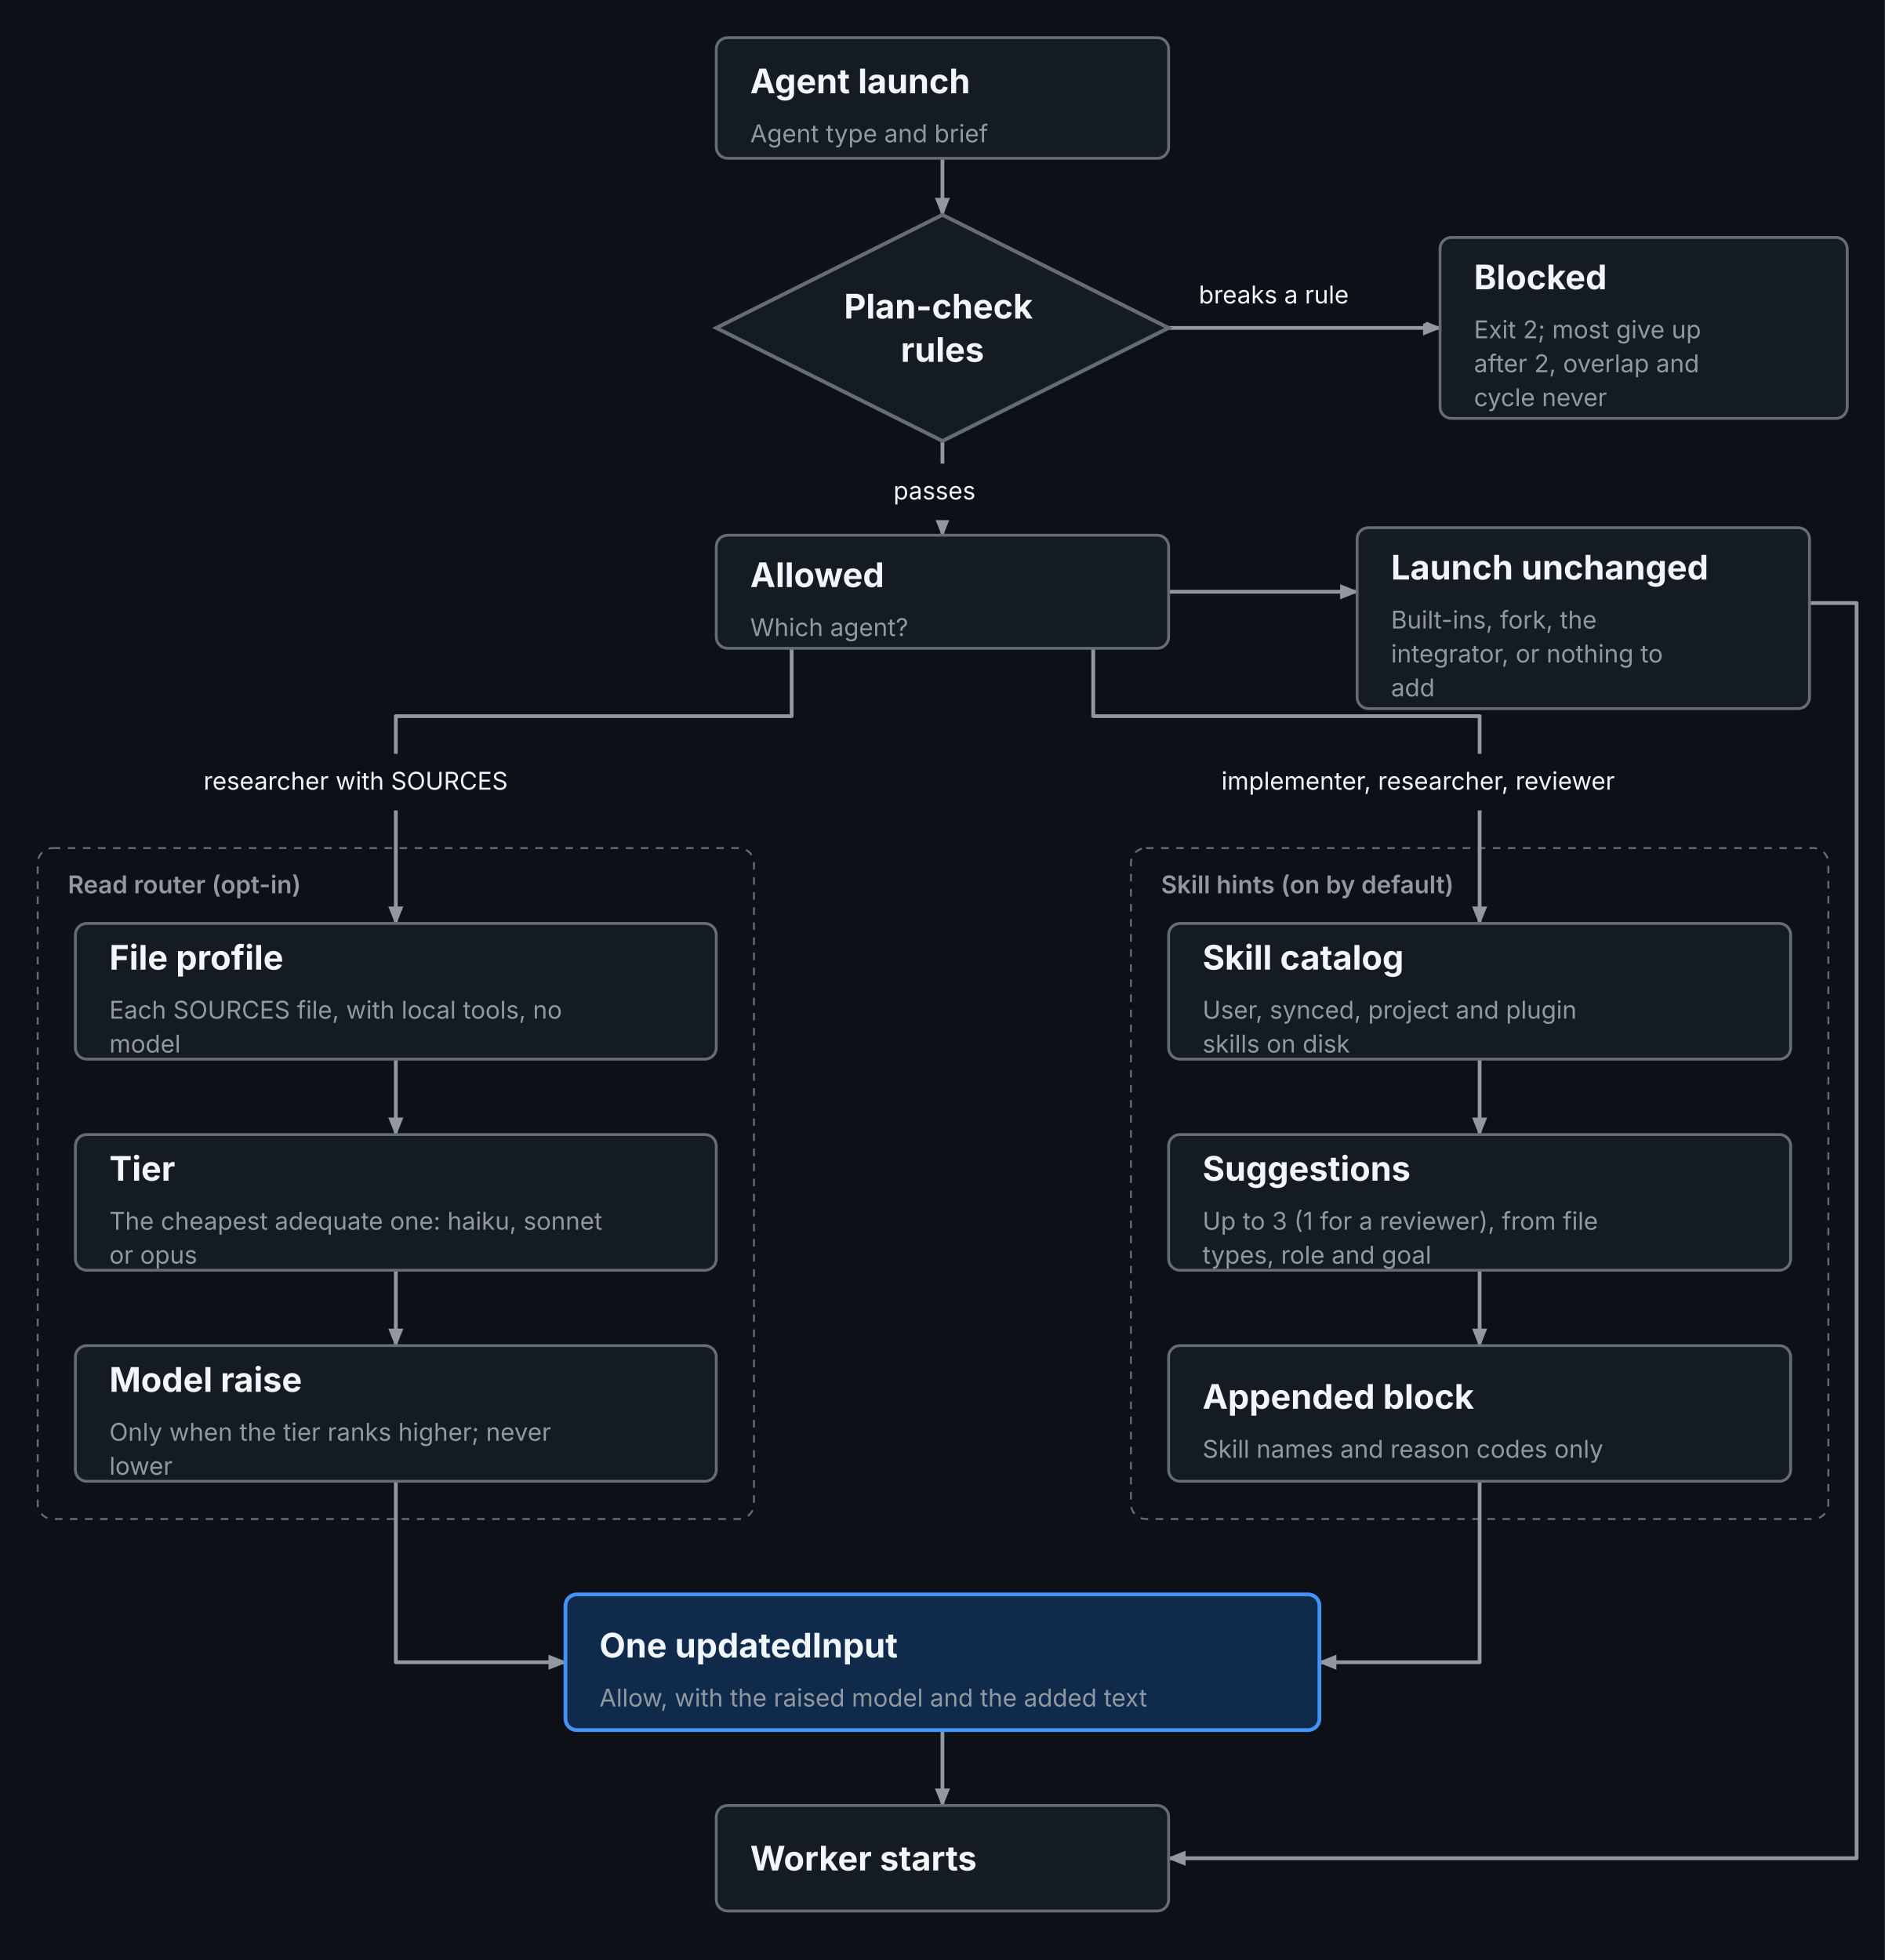
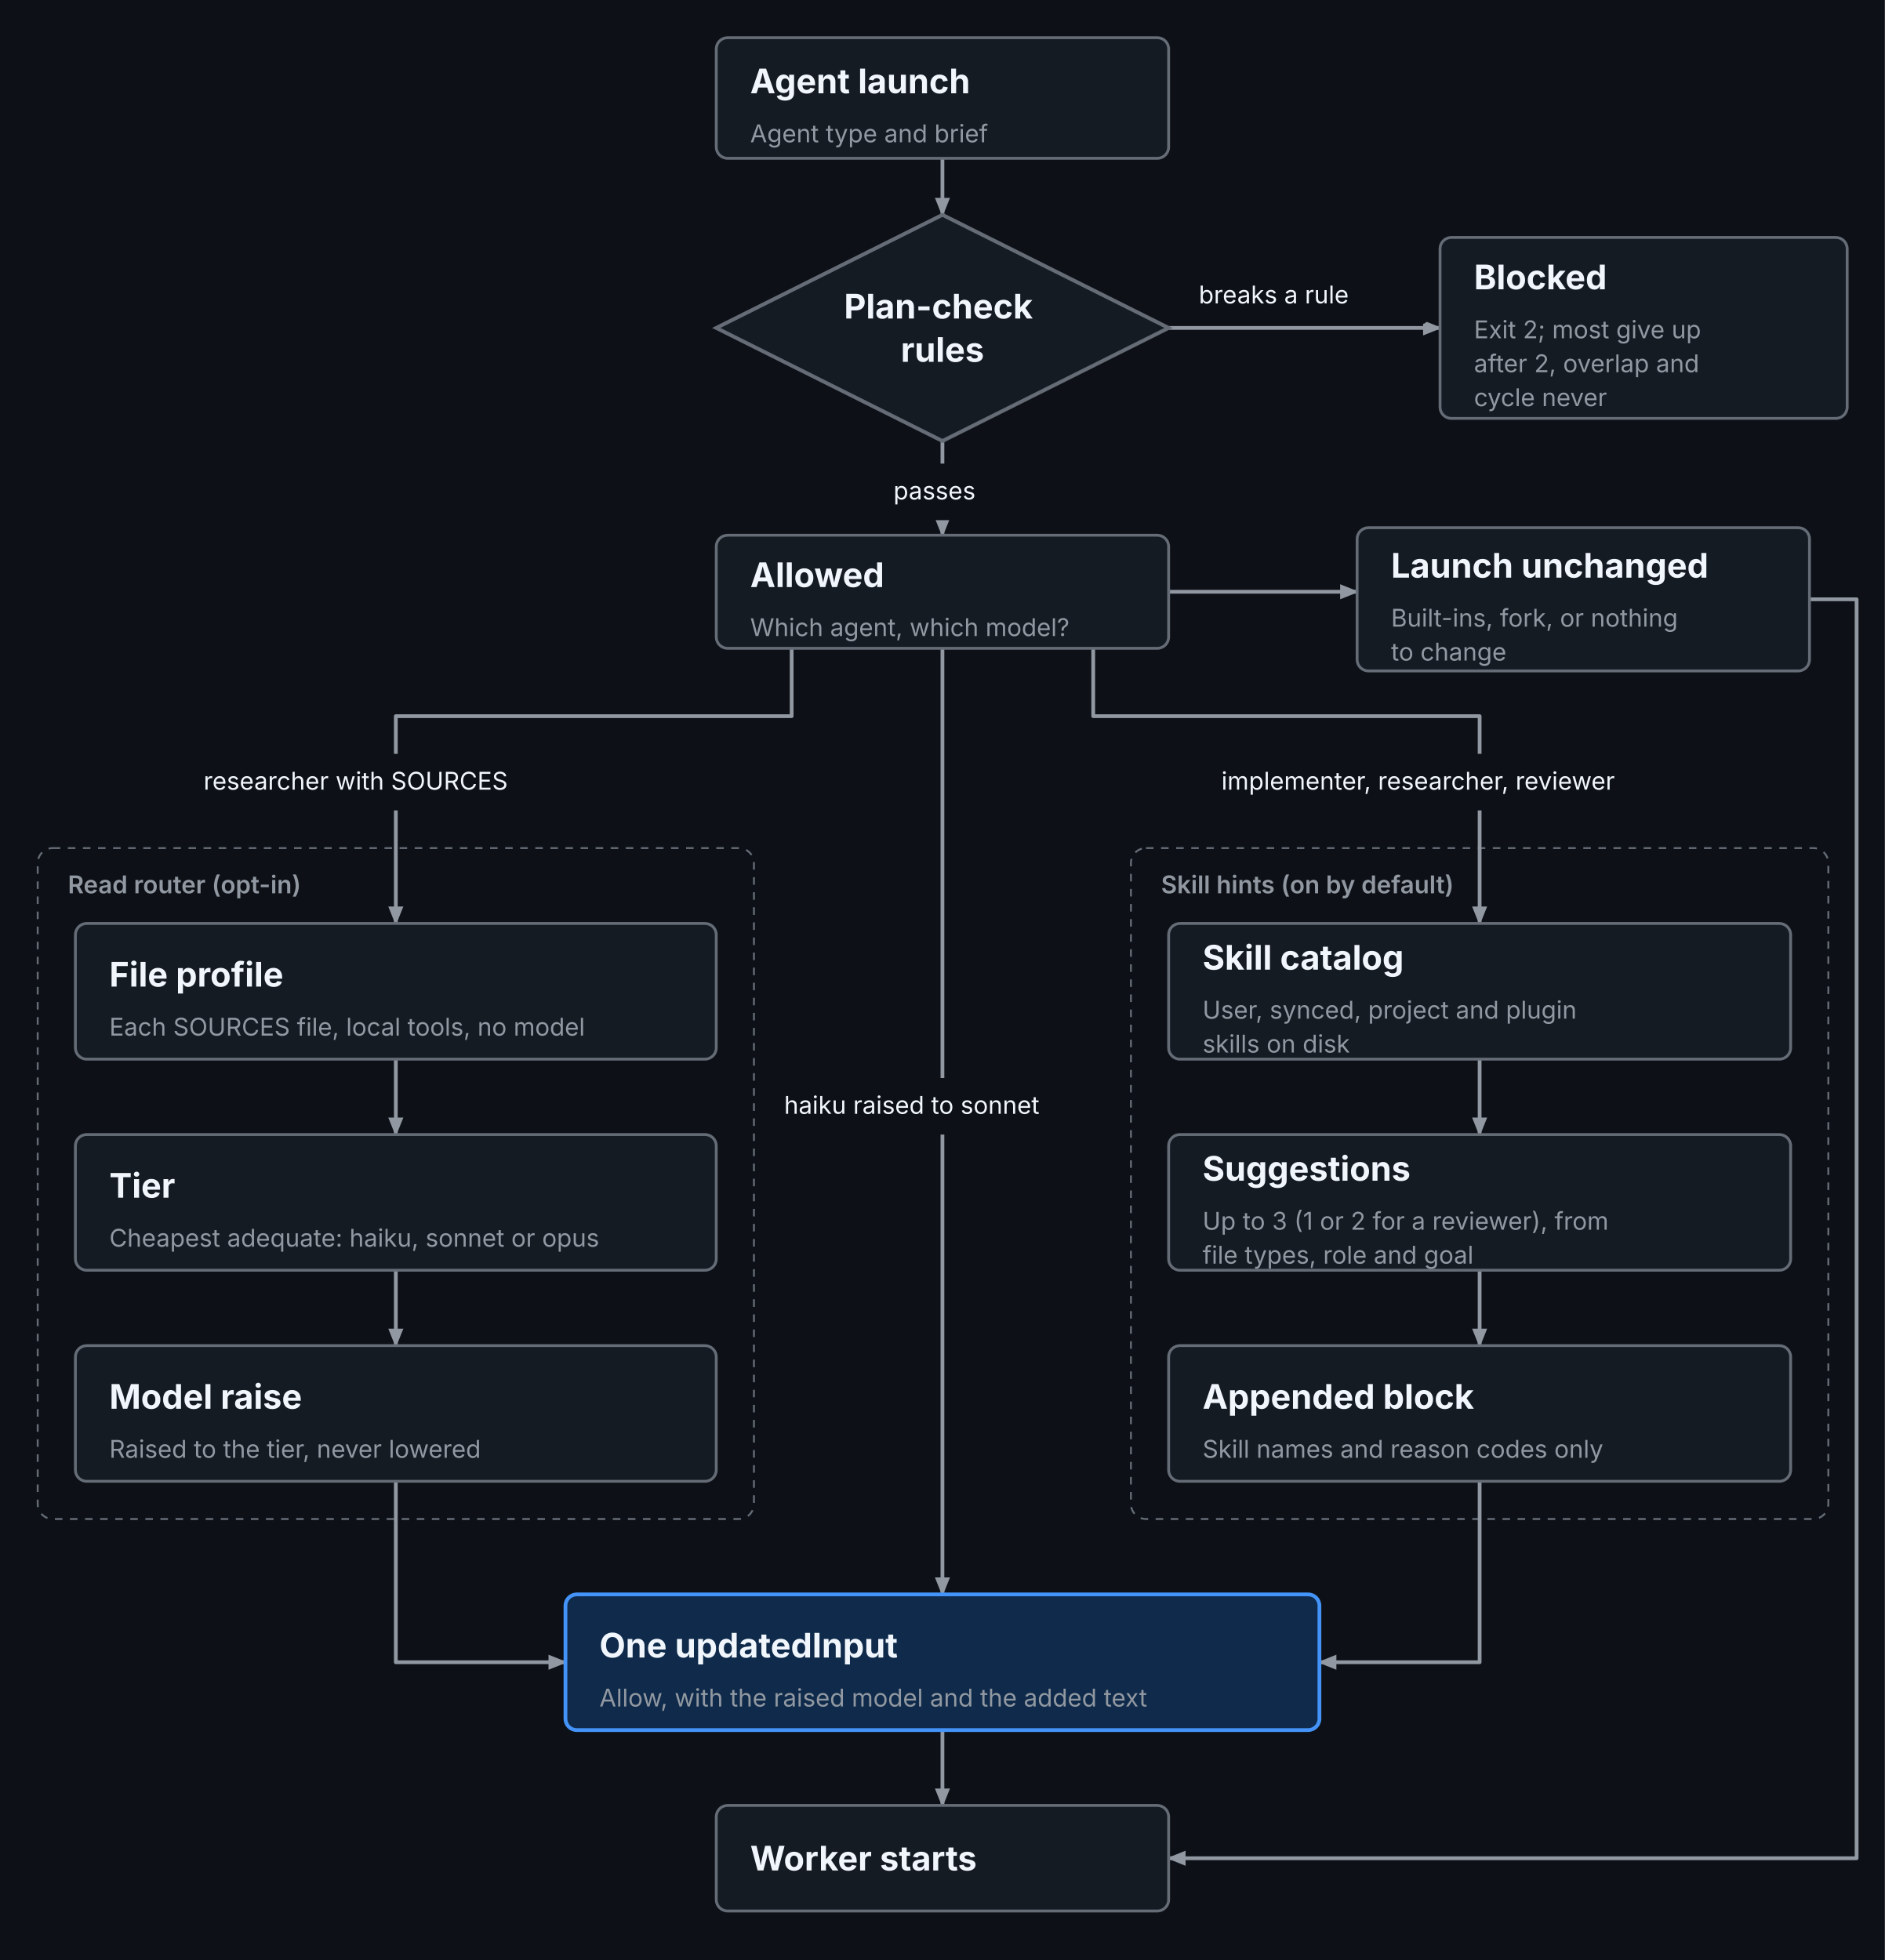
- <svg xmlns="http://www.w3.org/2000/svg" viewBox="0 0 1000 1040" width="1000" height="1040" role="img" aria-labelledby="dc-8a5f1dd43d-title dc-8a5f1dd43d-desc" font-family="system-ui, -apple-system, Segoe UI, sans-serif">
+ <svg xmlns="http://www.w3.org/2000/svg" viewBox="0 0 1000 1040" width="1000" height="1040" role="img" aria-labelledby="dc-6cb64c8443-title dc-6cb64c8443-desc" font-family="system-ui, -apple-system, Segoe UI, sans-serif">
  <defs>
-     <marker id="dc-8a5f1dd43d-arrow" markerWidth="10" markerHeight="8" refX="9" refY="4" orient="auto" markerUnits="userSpaceOnUse">
+     <marker id="dc-6cb64c8443-arrow" markerWidth="10" markerHeight="8" refX="9" refY="4" orient="auto" markerUnits="userSpaceOnUse">
      <path d="M0 0 L10 4 L0 8 Z" fill="#9198a1" />
    </marker>
  </defs>
  <rect width="1000" height="1040" fill="#0d1117" aria-hidden="true" />
  <rect x="20" y="450" width="380" height="356" rx="8" fill="none" stroke="#656c76" stroke-dasharray="4 4" />
  <text x="36" y="474" font-size="13" font-weight="600" fill="#9198a1" text-anchor="start">
    <tspan x="36" dy="0">Read router (opt-in)</tspan>
  </text>
  <rect x="600" y="450" width="370" height="356" rx="8" fill="none" stroke="#656c76" stroke-dasharray="4 4" />
  <text x="616" y="474" font-size="13" font-weight="600" fill="#9198a1" text-anchor="start">
    <tspan x="616" dy="0">Skill hints (on by default)</tspan>
  </text>
-   <polyline data-edge="w-check" points="500,84 500,114" fill="none" stroke="#9198a1" stroke-width="2" stroke-linejoin="round" marker-end="url(#dc-8a5f1dd43d-arrow)" />
-   <polyline data-edge="w-block" points="620,174 764,174" fill="none" stroke="#9198a1" stroke-width="2" stroke-linejoin="round" marker-end="url(#dc-8a5f1dd43d-arrow)" />
-   <polyline data-edge="w-allow" points="500,234 500,284" fill="none" stroke="#9198a1" stroke-width="2" stroke-linejoin="round" marker-end="url(#dc-8a5f1dd43d-arrow)" />
-   <polyline data-edge="w-unchanged" points="620,314 720,314" fill="none" stroke="#9198a1" stroke-width="2" stroke-linejoin="round" marker-end="url(#dc-8a5f1dd43d-arrow)" />
-   <polyline data-edge="w-router" points="420,344 420,380 210,380 210,490" fill="none" stroke="#9198a1" stroke-width="2" stroke-linejoin="round" marker-end="url(#dc-8a5f1dd43d-arrow)" />
-   <polyline data-edge="w-hints" points="580,344 580,380 785,380 785,490" fill="none" stroke="#9198a1" stroke-width="2" stroke-linejoin="round" marker-end="url(#dc-8a5f1dd43d-arrow)" />
-   <polyline data-edge="w-tier" points="210,562 210,602" fill="none" stroke="#9198a1" stroke-width="2" stroke-linejoin="round" marker-end="url(#dc-8a5f1dd43d-arrow)" />
-   <polyline data-edge="w-raise" points="210,674 210,714" fill="none" stroke="#9198a1" stroke-width="2" stroke-linejoin="round" marker-end="url(#dc-8a5f1dd43d-arrow)" />
-   <polyline data-edge="w-pick" points="785,562 785,602" fill="none" stroke="#9198a1" stroke-width="2" stroke-linejoin="round" marker-end="url(#dc-8a5f1dd43d-arrow)" />
-   <polyline data-edge="w-append" points="785,674 785,714" fill="none" stroke="#9198a1" stroke-width="2" stroke-linejoin="round" marker-end="url(#dc-8a5f1dd43d-arrow)" />
-   <polyline data-edge="w-merge-router" points="210,786 210,882 300,882" fill="none" stroke="#9198a1" stroke-width="2" stroke-linejoin="round" marker-end="url(#dc-8a5f1dd43d-arrow)" />
-   <polyline data-edge="w-merge-hints" points="785,786 785,882 700,882" fill="none" stroke="#9198a1" stroke-width="2" stroke-linejoin="round" marker-end="url(#dc-8a5f1dd43d-arrow)" />
-   <polyline data-edge="w-start" points="500,918 500,958" fill="none" stroke="#9198a1" stroke-width="2" stroke-linejoin="round" marker-end="url(#dc-8a5f1dd43d-arrow)" />
-   <polyline data-edge="w-start-plain" points="960,320 985,320 985,986 620,986" fill="none" stroke="#9198a1" stroke-width="2" stroke-linejoin="round" marker-end="url(#dc-8a5f1dd43d-arrow)" />
-   <g id="dc-8a5f1dd43d-node-launch" data-node="launch" data-x="380" data-y="20" data-w="240" data-h="64">
+   <polyline data-edge="w-check" points="500,84 500,114" fill="none" stroke="#9198a1" stroke-width="2" stroke-linejoin="round" marker-end="url(#dc-6cb64c8443-arrow)" />
+   <polyline data-edge="w-block" points="620,174 764,174" fill="none" stroke="#9198a1" stroke-width="2" stroke-linejoin="round" marker-end="url(#dc-6cb64c8443-arrow)" />
+   <polyline data-edge="w-allow" points="500,234 500,284" fill="none" stroke="#9198a1" stroke-width="2" stroke-linejoin="round" marker-end="url(#dc-6cb64c8443-arrow)" />
+   <polyline data-edge="w-unchanged" points="620,314 720,314" fill="none" stroke="#9198a1" stroke-width="2" stroke-linejoin="round" marker-end="url(#dc-6cb64c8443-arrow)" />
+   <polyline data-edge="w-router" points="420,344 420,380 210,380 210,490" fill="none" stroke="#9198a1" stroke-width="2" stroke-linejoin="round" marker-end="url(#dc-6cb64c8443-arrow)" />
+   <polyline data-edge="w-haiku" points="500,344 500,846" fill="none" stroke="#9198a1" stroke-width="2" stroke-linejoin="round" marker-end="url(#dc-6cb64c8443-arrow)" />
+   <polyline data-edge="w-hints" points="580,344 580,380 785,380 785,490" fill="none" stroke="#9198a1" stroke-width="2" stroke-linejoin="round" marker-end="url(#dc-6cb64c8443-arrow)" />
+   <polyline data-edge="w-tier" points="210,562 210,602" fill="none" stroke="#9198a1" stroke-width="2" stroke-linejoin="round" marker-end="url(#dc-6cb64c8443-arrow)" />
+   <polyline data-edge="w-raise" points="210,674 210,714" fill="none" stroke="#9198a1" stroke-width="2" stroke-linejoin="round" marker-end="url(#dc-6cb64c8443-arrow)" />
+   <polyline data-edge="w-pick" points="785,562 785,602" fill="none" stroke="#9198a1" stroke-width="2" stroke-linejoin="round" marker-end="url(#dc-6cb64c8443-arrow)" />
+   <polyline data-edge="w-append" points="785,674 785,714" fill="none" stroke="#9198a1" stroke-width="2" stroke-linejoin="round" marker-end="url(#dc-6cb64c8443-arrow)" />
+   <polyline data-edge="w-merge-router" points="210,786 210,882 300,882" fill="none" stroke="#9198a1" stroke-width="2" stroke-linejoin="round" marker-end="url(#dc-6cb64c8443-arrow)" />
+   <polyline data-edge="w-merge-hints" points="785,786 785,882 700,882" fill="none" stroke="#9198a1" stroke-width="2" stroke-linejoin="round" marker-end="url(#dc-6cb64c8443-arrow)" />
+   <polyline data-edge="w-start" points="500,918 500,958" fill="none" stroke="#9198a1" stroke-width="2" stroke-linejoin="round" marker-end="url(#dc-6cb64c8443-arrow)" />
+   <polyline data-edge="w-start-plain" points="960,318 985,318 985,986 620,986" fill="none" stroke="#9198a1" stroke-width="2" stroke-linejoin="round" marker-end="url(#dc-6cb64c8443-arrow)" />
+   <g id="dc-6cb64c8443-node-launch" data-node="launch" data-x="380" data-y="20" data-w="240" data-h="64">
    <rect x="380" y="20" width="240" height="64" rx="6" fill="#151b23" stroke="#656c76" stroke-width="1.5" />
    <text x="398" y="49.5" font-size="18" font-weight="650" fill="#f0f6fc" text-anchor="start" data-node-text="launch">
      <tspan x="398" dy="0">Agent launch</tspan>
    </text>
    <text x="398" y="75.5" font-size="13" font-weight="400" fill="#9198a1" text-anchor="start" data-node-text="launch">
      <tspan x="398" dy="0">Agent type and brief</tspan>
    </text>
  </g>
-   <g id="dc-8a5f1dd43d-node-rules" data-node="rules" data-x="380" data-y="114" data-w="240" data-h="120">
+   <g id="dc-6cb64c8443-node-rules" data-node="rules" data-x="380" data-y="114" data-w="240" data-h="120">
    <polygon points="500.0,114 620,174.0 500.0,234 380,174.0" fill="#151b23" stroke="#656c76" stroke-width="2" />
    <text x="500.0" y="169.0" font-size="18" font-weight="650" fill="#f0f6fc" text-anchor="middle" data-node-text="rules">
      <tspan x="500.0" dy="0">Plan-check</tspan>
      <tspan x="500.0" dy="23">rules</tspan>
    </text>
  </g>
-   <g id="dc-8a5f1dd43d-node-blocked" data-node="blocked" data-x="764" data-y="126" data-w="216" data-h="96">
+   <g id="dc-6cb64c8443-node-blocked" data-node="blocked" data-x="764" data-y="126" data-w="216" data-h="96">
    <rect x="764" y="126" width="216" height="96" rx="6" fill="#151b23" stroke="#656c76" stroke-width="1.5" />
    <text x="782" y="153.5" font-size="18" font-weight="650" fill="#f0f6fc" text-anchor="start" data-node-text="blocked">
      <tspan x="782" dy="0">Blocked</tspan>
    </text>
    <text x="782" y="179.5" font-size="13" font-weight="400" fill="#9198a1" text-anchor="start" data-node-text="blocked">
      <tspan x="782" dy="0">Exit 2; most give up</tspan>
      <tspan x="782" dy="18">after 2, overlap and</tspan>
      <tspan x="782" dy="18">cycle never</tspan>
    </text>
  </g>
-   <g id="dc-8a5f1dd43d-node-allowed" data-node="allowed" data-x="380" data-y="284" data-w="240" data-h="60">
+   <g id="dc-6cb64c8443-node-allowed" data-node="allowed" data-x="380" data-y="284" data-w="240" data-h="60">
    <rect x="380" y="284" width="240" height="60" rx="6" fill="#151b23" stroke="#656c76" stroke-width="1.5" />
    <text x="398" y="311.5" font-size="18" font-weight="650" fill="#f0f6fc" text-anchor="start" data-node-text="allowed">
      <tspan x="398" dy="0">Allowed</tspan>
    </text>
    <text x="398" y="337.5" font-size="13" font-weight="400" fill="#9198a1" text-anchor="start" data-node-text="allowed">
-       <tspan x="398" dy="0">Which agent?</tspan>
+       <tspan x="398" dy="0">Which agent, which model?</tspan>
    </text>
  </g>
-   <g id="dc-8a5f1dd43d-node-unchanged" data-node="unchanged" data-x="720" data-y="280" data-w="240" data-h="96">
-     <rect x="720" y="280" width="240" height="96" rx="6" fill="#151b23" stroke="#656c76" stroke-width="1.5" />
-     <text x="738" y="307.5" font-size="18" font-weight="650" fill="#f0f6fc" text-anchor="start" data-node-text="unchanged">
+   <g id="dc-6cb64c8443-node-unchanged" data-node="unchanged" data-x="720" data-y="280" data-w="240" data-h="76">
+     <rect x="720" y="280" width="240" height="76" rx="6" fill="#151b23" stroke="#656c76" stroke-width="1.5" />
+     <text x="738" y="306.5" font-size="18" font-weight="650" fill="#f0f6fc" text-anchor="start" data-node-text="unchanged">
      <tspan x="738" dy="0">Launch unchanged</tspan>
    </text>
-     <text x="738" y="333.5" font-size="13" font-weight="400" fill="#9198a1" text-anchor="start" data-node-text="unchanged">
-       <tspan x="738" dy="0">Built-ins, fork, the</tspan>
-       <tspan x="738" dy="18">integrator, or nothing to</tspan>
-       <tspan x="738" dy="18">add</tspan>
+     <text x="738" y="332.5" font-size="13" font-weight="400" fill="#9198a1" text-anchor="start" data-node-text="unchanged">
+       <tspan x="738" dy="0">Built-ins, fork, or nothing</tspan>
+       <tspan x="738" dy="18">to change</tspan>
    </text>
  </g>
-   <g id="dc-8a5f1dd43d-node-profile" data-node="profile" data-x="40" data-y="490" data-w="340" data-h="72">
+   <g id="dc-6cb64c8443-node-profile" data-node="profile" data-x="40" data-y="490" data-w="340" data-h="72">
    <rect x="40" y="490" width="340" height="72" rx="6" fill="#151b23" stroke="#656c76" stroke-width="1.5" />
-     <text x="58" y="514.5" font-size="18" font-weight="650" fill="#f0f6fc" text-anchor="start" data-node-text="profile">
+     <text x="58" y="523.5" font-size="18" font-weight="650" fill="#f0f6fc" text-anchor="start" data-node-text="profile">
      <tspan x="58" dy="0">File profile</tspan>
    </text>
-     <text x="58" y="540.5" font-size="13" font-weight="400" fill="#9198a1" text-anchor="start" data-node-text="profile">
-       <tspan x="58" dy="0">Each SOURCES file, with local tools, no</tspan>
-       <tspan x="58" dy="18">model</tspan>
+     <text x="58" y="549.5" font-size="13" font-weight="400" fill="#9198a1" text-anchor="start" data-node-text="profile">
+       <tspan x="58" dy="0">Each SOURCES file, local tools, no model</tspan>
    </text>
  </g>
-   <g id="dc-8a5f1dd43d-node-tier" data-node="tier" data-x="40" data-y="602" data-w="340" data-h="72">
+   <g id="dc-6cb64c8443-node-tier" data-node="tier" data-x="40" data-y="602" data-w="340" data-h="72">
    <rect x="40" y="602" width="340" height="72" rx="6" fill="#151b23" stroke="#656c76" stroke-width="1.5" />
-     <text x="58" y="626.5" font-size="18" font-weight="650" fill="#f0f6fc" text-anchor="start" data-node-text="tier">
+     <text x="58" y="635.5" font-size="18" font-weight="650" fill="#f0f6fc" text-anchor="start" data-node-text="tier">
      <tspan x="58" dy="0">Tier</tspan>
    </text>
-     <text x="58" y="652.5" font-size="13" font-weight="400" fill="#9198a1" text-anchor="start" data-node-text="tier">
-       <tspan x="58" dy="0">The cheapest adequate one: haiku, sonnet</tspan>
-       <tspan x="58" dy="18">or opus</tspan>
+     <text x="58" y="661.5" font-size="13" font-weight="400" fill="#9198a1" text-anchor="start" data-node-text="tier">
+       <tspan x="58" dy="0">Cheapest adequate: haiku, sonnet or opus</tspan>
    </text>
  </g>
-   <g id="dc-8a5f1dd43d-node-raise" data-node="raise" data-x="40" data-y="714" data-w="340" data-h="72">
+   <g id="dc-6cb64c8443-node-raise" data-node="raise" data-x="40" data-y="714" data-w="340" data-h="72">
    <rect x="40" y="714" width="340" height="72" rx="6" fill="#151b23" stroke="#656c76" stroke-width="1.5" />
-     <text x="58" y="738.5" font-size="18" font-weight="650" fill="#f0f6fc" text-anchor="start" data-node-text="raise">
+     <text x="58" y="747.5" font-size="18" font-weight="650" fill="#f0f6fc" text-anchor="start" data-node-text="raise">
      <tspan x="58" dy="0">Model raise</tspan>
    </text>
-     <text x="58" y="764.5" font-size="13" font-weight="400" fill="#9198a1" text-anchor="start" data-node-text="raise">
-       <tspan x="58" dy="0">Only when the tier ranks higher; never</tspan>
-       <tspan x="58" dy="18">lower</tspan>
+     <text x="58" y="773.5" font-size="13" font-weight="400" fill="#9198a1" text-anchor="start" data-node-text="raise">
+       <tspan x="58" dy="0">Raised to the tier, never lowered</tspan>
    </text>
  </g>
-   <g id="dc-8a5f1dd43d-node-catalog" data-node="catalog" data-x="620" data-y="490" data-w="330" data-h="72">
+   <g id="dc-6cb64c8443-node-catalog" data-node="catalog" data-x="620" data-y="490" data-w="330" data-h="72">
    <rect x="620" y="490" width="330" height="72" rx="6" fill="#151b23" stroke="#656c76" stroke-width="1.5" />
    <text x="638" y="514.5" font-size="18" font-weight="650" fill="#f0f6fc" text-anchor="start" data-node-text="catalog">
      <tspan x="638" dy="0">Skill catalog</tspan>
    </text>
    <text x="638" y="540.5" font-size="13" font-weight="400" fill="#9198a1" text-anchor="start" data-node-text="catalog">
      <tspan x="638" dy="0">User, synced, project and plugin</tspan>
      <tspan x="638" dy="18">skills on disk</tspan>
    </text>
  </g>
-   <g id="dc-8a5f1dd43d-node-pick" data-node="pick" data-x="620" data-y="602" data-w="330" data-h="72">
+   <g id="dc-6cb64c8443-node-pick" data-node="pick" data-x="620" data-y="602" data-w="330" data-h="72">
    <rect x="620" y="602" width="330" height="72" rx="6" fill="#151b23" stroke="#656c76" stroke-width="1.5" />
    <text x="638" y="626.5" font-size="18" font-weight="650" fill="#f0f6fc" text-anchor="start" data-node-text="pick">
      <tspan x="638" dy="0">Suggestions</tspan>
    </text>
    <text x="638" y="652.5" font-size="13" font-weight="400" fill="#9198a1" text-anchor="start" data-node-text="pick">
-       <tspan x="638" dy="0">Up to 3 (1 for a reviewer), from file</tspan>
-       <tspan x="638" dy="18">types, role and goal</tspan>
+       <tspan x="638" dy="0">Up to 3 (1 or 2 for a reviewer), from</tspan>
+       <tspan x="638" dy="18">file types, role and goal</tspan>
    </text>
  </g>
-   <g id="dc-8a5f1dd43d-node-block" data-node="block" data-x="620" data-y="714" data-w="330" data-h="72">
+   <g id="dc-6cb64c8443-node-block" data-node="block" data-x="620" data-y="714" data-w="330" data-h="72">
    <rect x="620" y="714" width="330" height="72" rx="6" fill="#151b23" stroke="#656c76" stroke-width="1.5" />
    <text x="638" y="747.5" font-size="18" font-weight="650" fill="#f0f6fc" text-anchor="start" data-node-text="block">
      <tspan x="638" dy="0">Appended block</tspan>
    </text>
    <text x="638" y="773.5" font-size="13" font-weight="400" fill="#9198a1" text-anchor="start" data-node-text="block">
      <tspan x="638" dy="0">Skill names and reason codes only</tspan>
    </text>
  </g>
-   <g id="dc-8a5f1dd43d-node-update" data-node="update" data-x="300" data-y="846" data-w="400" data-h="72">
+   <g id="dc-6cb64c8443-node-update" data-node="update" data-x="300" data-y="846" data-w="400" data-h="72">
    <rect x="300" y="846" width="400" height="72" rx="6" fill="#0f2a4a" stroke="#4493f8" stroke-width="2" />
    <text x="318" y="879.5" font-size="18" font-weight="650" fill="#f0f6fc" text-anchor="start" data-node-text="update">
      <tspan x="318" dy="0">One updatedInput</tspan>
    </text>
    <text x="318" y="905.5" font-size="13" font-weight="400" fill="#9198a1" text-anchor="start" data-node-text="update">
      <tspan x="318" dy="0">Allow, with the raised model and the added text</tspan>
    </text>
  </g>
-   <g id="dc-8a5f1dd43d-node-worker" data-node="worker" data-x="380" data-y="958" data-w="240" data-h="56">
+   <g id="dc-6cb64c8443-node-worker" data-node="worker" data-x="380" data-y="958" data-w="240" data-h="56">
    <rect x="380" y="958" width="240" height="56" rx="6" fill="#151b23" stroke="#656c76" stroke-width="1.5" />
    <text x="398" y="992.5" font-size="18" font-weight="650" fill="#f0f6fc" text-anchor="start" data-node-text="worker">
      <tspan x="398" dy="0">Worker starts</tspan>
    </text>
  </g>
  <g data-label="w-block" data-x="628" data-y="142" data-w="130" data-h="30">
    <rect x="628" y="142" width="130" height="30" rx="4" fill="#0d1117" />
    <text x="636" y="161" font-size="13" font-weight="400" fill="#f0f6fc" text-anchor="start">
      <tspan x="636" dy="0">breaks a rule</tspan>
    </text>
  </g>
  <g data-label="w-allow" data-x="466" data-y="246" data-w="68" data-h="30">
    <rect x="466" y="246" width="68" height="30" rx="4" fill="#0d1117" />
    <text x="474" y="265" font-size="13" font-weight="400" fill="#f0f6fc" text-anchor="start">
      <tspan x="474" dy="0">passes</tspan>
    </text>
  </g>
  <g data-label="w-router" data-x="100" data-y="400" data-w="230" data-h="30">
    <rect x="100" y="400" width="230" height="30" rx="4" fill="#0d1117" />
    <text x="108" y="419" font-size="13" font-weight="400" fill="#f0f6fc" text-anchor="start">
      <tspan x="108" dy="0">researcher with SOURCES</tspan>
    </text>
  </g>
+   <g data-label="w-haiku" data-x="408" data-y="572" data-w="184" data-h="30">
+     <rect x="408" y="572" width="184" height="30" rx="4" fill="#0d1117" />
+     <text x="416" y="591" font-size="13" font-weight="400" fill="#f0f6fc" text-anchor="start">
+       <tspan x="416" dy="0">haiku raised to sonnet</tspan>
+     </text>
+   </g>
  <g data-label="w-hints" data-x="640" data-y="400" data-w="300" data-h="30">
    <rect x="640" y="400" width="300" height="30" rx="4" fill="#0d1117" />
    <text x="648" y="419" font-size="13" font-weight="400" fill="#f0f6fc" text-anchor="start">
      <tspan x="648" dy="0">implementer, researcher, reviewer</tspan>
    </text>
  </g>
</svg>
